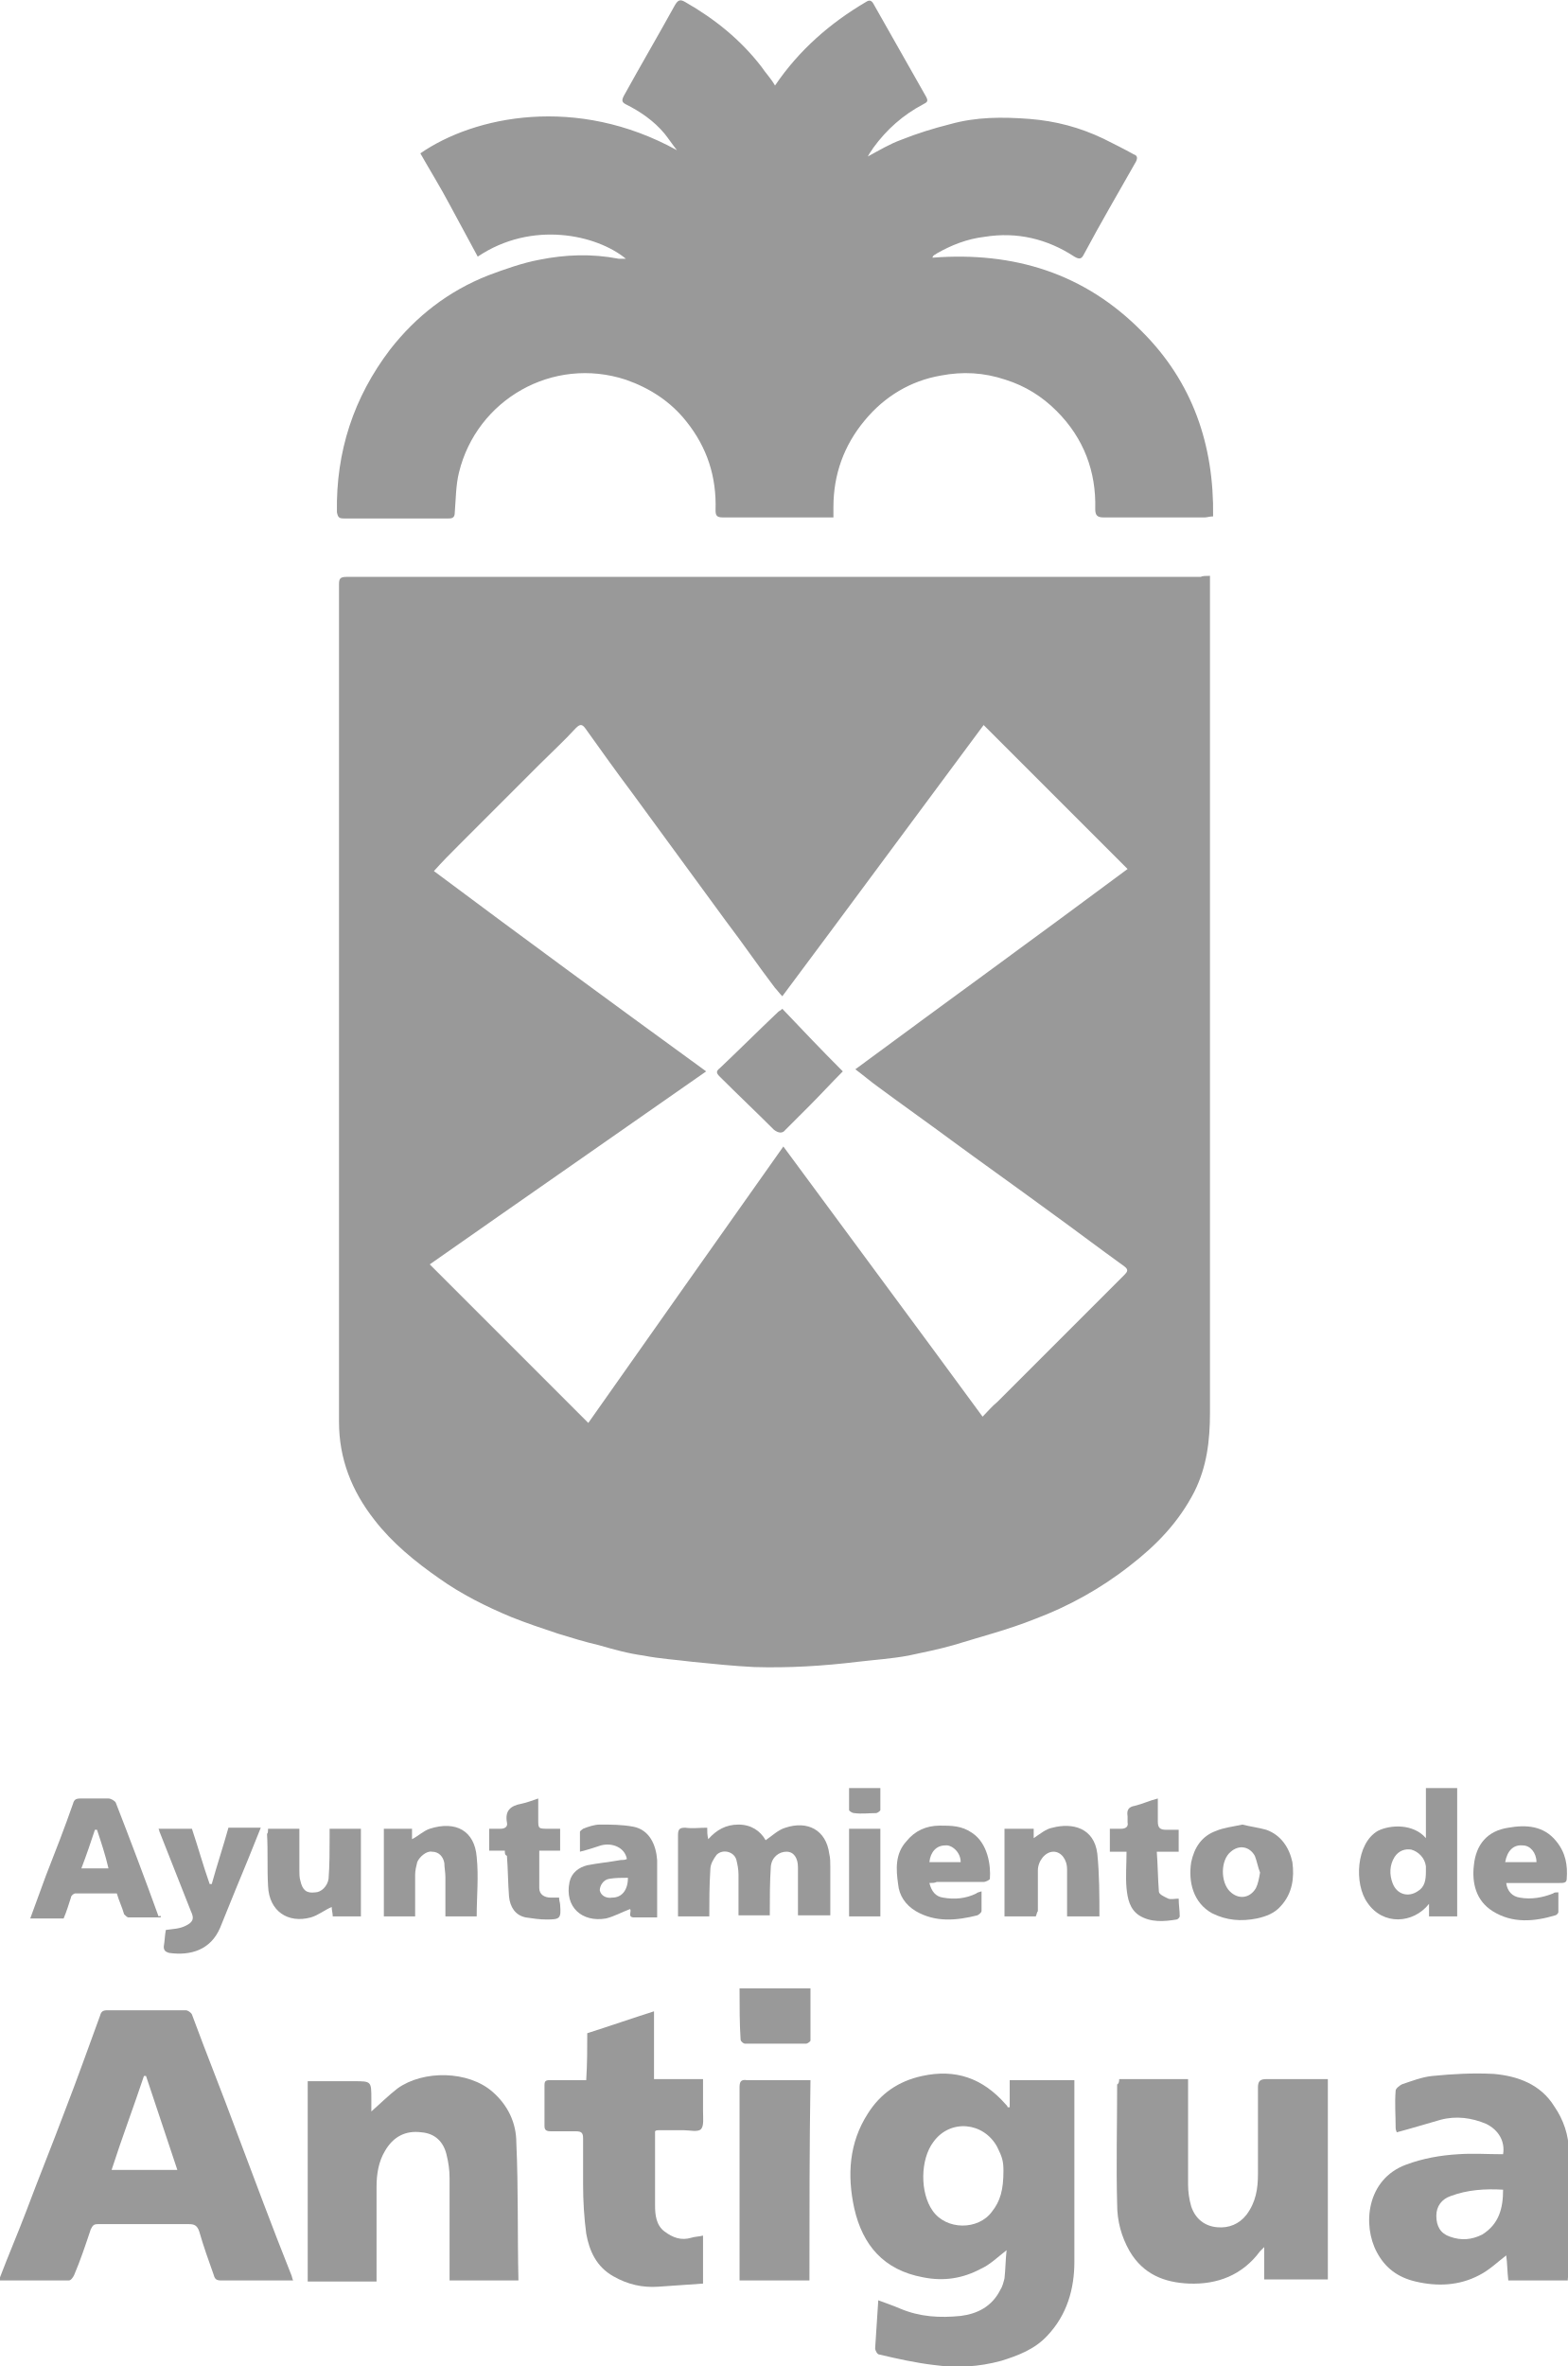
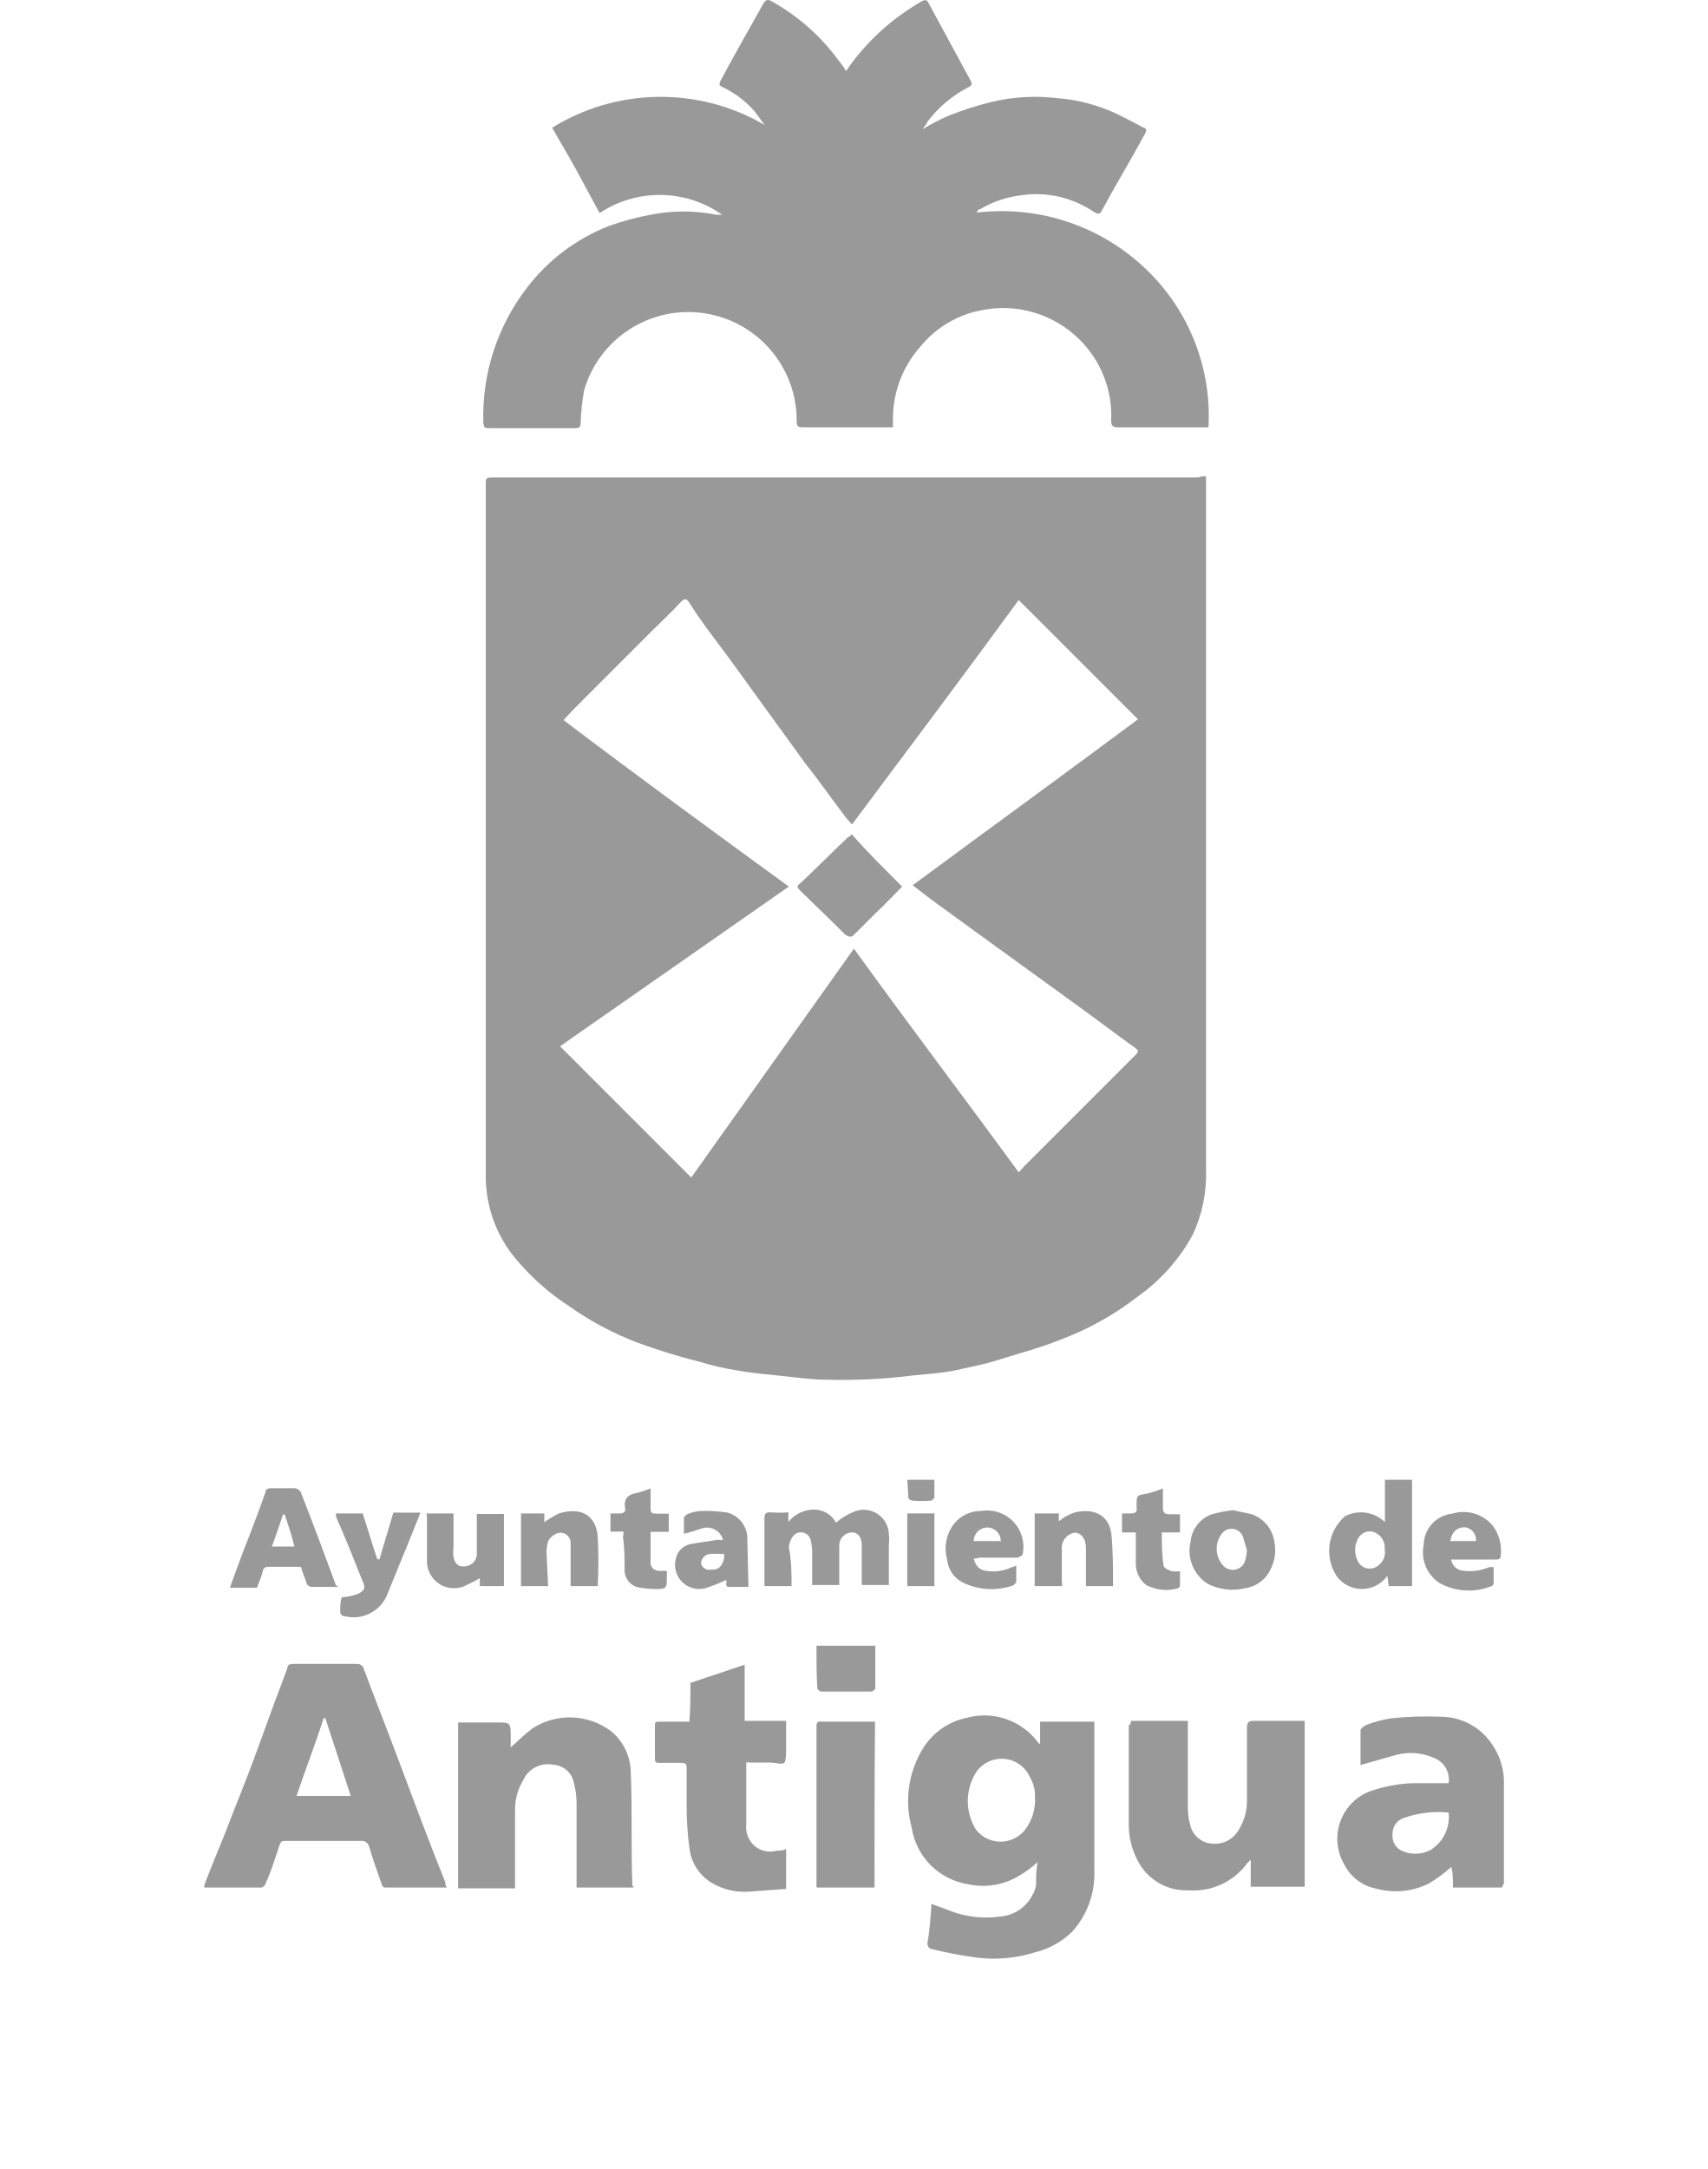
- <svg xmlns="http://www.w3.org/2000/svg" version="1.1" id="Layer_1" x="0px" y="0px" viewBox="0 0 150.3 226.8" style="enable-background:new 0 0 150.3 226.8;" xml:space="preserve">
-   <style type="text/css">
- 	.st0{fill:#999999;}
- </style>
-   <g>
-     <path class="st0" d="M0,218.3c0.8-2.1,1.7-4.2,2.5-6.3c1.2-3.2,2.5-6.4,3.7-9.6c1.2-3.1,2.3-6.2,3.4-9.2c0.1-0.4,0.3-0.5,0.7-0.5   c2.5,0,5,0,7.5,0c0.2,0,0.5,0.2,0.6,0.4c1.4,3.8,2.9,7.5,4.3,11.3c1.7,4.5,3.4,9.1,5.2,13.6c0.1,0.2,0.1,0.4,0.2,0.6   c-0.9,0-1.6,0-2.4,0c-1.5,0-3,0-4.5,0c-0.4,0-0.6-0.1-0.7-0.5c-0.5-1.4-1-2.8-1.4-4.2c-0.2-0.6-0.5-0.7-1-0.7c-1.5,0-3,0-4.5,0   c-1.4,0-2.8,0-4.2,0c-0.4,0-0.5,0.1-0.7,0.5c-0.5,1.5-1,3-1.6,4.4c-0.1,0.2-0.3,0.5-0.5,0.5c-2.2,0-4.4,0-6.6,0   C0,218.5,0,218.4,0,218.3z M14,199c-0.1,0-0.1,0-0.2,0c-1,3-2.1,5.9-3.1,9c2.1,0,4.1,0,6.3,0C16,205,15,202,14,199z" />
-     <path class="st0" d="M116,55.2c0,0.4,0,0.7,0,1c0,26.4,0,52.8,0,79.2c0,2.7-0.3,5.2-1.5,7.6c-1.5,2.9-3.6,5.1-6.2,7.1   c-2.8,2.2-5.9,3.9-9.1,5.1c-2.5,1-5.2,1.7-7.8,2.5c-1.4,0.4-2.9,0.7-4.3,1c-1.6,0.3-3.2,0.4-4.9,0.6c-3.3,0.4-6.6,0.6-9.9,0.5   c-2-0.1-3.9-0.3-5.9-0.5c-1.6-0.2-3.2-0.3-4.7-0.6c-1.5-0.2-2.9-0.6-4.3-1c-1.3-0.3-2.6-0.7-3.9-1.1c-1.5-0.5-3-1-4.5-1.6   c-2.4-1-4.8-2.2-6.9-3.7c-2.3-1.6-4.5-3.4-6.2-5.6c-2.2-2.8-3.4-5.9-3.4-9.4c0-19.7,0-39.5,0-59.2c0-6.4,0-12.8,0-19.2   c0-0.6,0-1.3,0-1.9c0-0.5,0.1-0.7,0.7-0.7c8.2,0,16.3,0,24.5,0c19.1,0,38.3,0,57.4,0C115.3,55.2,115.6,55.2,116,55.2z M67.7,102.7   c-9,6.3-17.8,12.4-26.5,18.5c5.1,5.1,10.1,10.1,15.2,15.2c6.2-8.8,12.4-17.6,18.7-26.5c6.4,8.7,12.8,17.3,19.1,25.9   c0.5-0.5,0.9-1,1.4-1.4c4.1-4.1,8.1-8.1,12.2-12.2c0.3-0.3,0.4-0.5,0-0.8c-2.5-1.8-5-3.7-7.5-5.5c-3-2.2-6.1-4.4-9.1-6.6   c-2.3-1.7-4.7-3.4-7-5.1c-0.7-0.5-1.4-1.1-2.2-1.7c8.8-6.5,17.5-12.8,26.1-19.2c-4.6-4.6-9.2-9.2-13.8-13.8   c-6.4,8.6-12.8,17.3-19.3,26c-0.3-0.3-0.5-0.6-0.7-0.8c-1.6-2.1-3.1-4.3-4.7-6.4c-3-4.1-6-8.2-9-12.3c-1.5-2-3-4.1-4.5-6.2   c-0.3-0.4-0.5-0.4-0.9,0c-1.1,1.2-2.3,2.3-3.4,3.4c-2.6,2.6-5.3,5.3-7.9,7.9c-0.8,0.8-1.5,1.5-2.3,2.4   C50.3,90,58.9,96.3,67.7,102.7z" />
-     <path class="st0" d="M116.3,49.5c-0.3,0-0.6,0.1-0.8,0.1c-3.2,0-6.5,0-9.7,0c-0.6,0-0.8-0.2-0.8-0.8c0.1-3.6-1.1-6.8-3.7-9.4   c-1.4-1.4-3-2.4-4.9-3c-2.1-0.7-4.1-0.8-6.2-0.4c-2.9,0.5-5.4,2-7.3,4.3c-2,2.4-3,5.2-3,8.3c0,0.3,0,0.6,0,1c-0.6,0-1.1,0-1.6,0   c-3,0-6,0-9,0c-0.6,0-0.7-0.2-0.7-0.7c0.1-3.2-0.8-6-2.8-8.5c-1.5-1.9-3.5-3.2-5.8-4c-7-2.3-14.3,1.9-16,8.9   c-0.3,1.2-0.3,2.6-0.4,3.8c0,0.5-0.2,0.6-0.6,0.6c-3.3,0-6.6,0-10,0c-0.5,0-0.6-0.1-0.7-0.6c-0.1-5.8,1.6-11,5.1-15.6   c2.5-3.2,5.6-5.6,9.4-7.1c1.6-0.6,3.3-1.2,4.9-1.5c2.5-0.5,5-0.6,7.6-0.1c0.1,0,0.2,0,0.3,0s0.3,0,0.4,0c-2.8-2.3-9-3.7-14.2-0.2   c-0.9-1.7-1.8-3.3-2.7-5s-1.9-3.3-2.8-4.9c5.2-3.6,15-5.6,24.6-0.3c-0.4-0.5-0.8-1.1-1.2-1.6c-1-1.2-2.3-2.1-3.7-2.8   c-0.4-0.2-0.4-0.4-0.2-0.8c1.6-2.9,3.3-5.8,4.9-8.7c0.3-0.5,0.5-0.6,1-0.3C68.5,1.8,71,3.8,73,6.4c0.4,0.6,0.9,1.1,1.3,1.8   c2.3-3.4,5.3-6,8.7-8C83.3,0,83.5,0,83.7,0.3c1.7,3,3.4,6,5.1,9c0.2,0.4,0.1,0.5-0.3,0.7c-1.9,1-3.5,2.4-4.8,4.2   c-0.1,0.2-0.3,0.4-0.5,0.8c1.1-0.6,2.1-1.2,3.2-1.6c1.5-0.6,3.1-1.1,4.7-1.5c2.5-0.7,5-0.7,7.6-0.5c2.5,0.2,4.8,0.8,7.1,1.9   c1,0.5,2,1,2.9,1.5c0.3,0.1,0.4,0.3,0.2,0.7c-1.7,3-3.4,5.9-5,8.9c-0.2,0.4-0.4,0.5-0.9,0.2c-2.6-1.7-5.5-2.4-8.6-1.9   c-1.7,0.2-3.2,0.8-4.6,1.6c-0.1,0.1-0.2,0.1-0.3,0.2c0,0-0.1,0.1-0.1,0.2c7.8-0.6,14.6,1.5,20.1,7.1   C114.3,36.6,116.4,42.6,116.3,49.5z" />
-     <path class="st0" d="M84.2,220.5c0.8,0.3,1.4,0.5,2.1,0.8c1.9,0.8,3.8,0.9,5.8,0.7c1.6-0.2,3-0.9,3.8-2.5c0.2-0.3,0.3-0.7,0.4-1.1   c0.1-0.9,0.1-1.8,0.2-2.7c-0.9,0.7-1.6,1.4-2.5,1.8c-1.7,0.9-3.5,1.2-5.5,0.8c-3.8-0.7-5.8-3.1-6.6-6.6c-0.7-3.2-0.5-6.3,1.3-9.1   c1.2-1.9,2.9-3.1,5.2-3.6c3.2-0.7,5.8,0.2,8,2.7c0.1,0.1,0.2,0.2,0.2,0.3c0.1,0,0.1,0,0.2,0c0-0.9,0-1.7,0-2.6c2.2,0,4.1,0,6.2,0   c0,0.5,0,1,0,1.4c0,5.3,0,10.7,0,16c0,2.6-0.7,5.1-2.6,7.1c-1.2,1.3-2.8,1.9-4.4,2.4c-2.2,0.6-4.3,0.7-6.5,0.4   c-1.7-0.2-3.5-0.6-5.2-1c-0.2,0-0.4-0.4-0.4-0.6C84,223.5,84.1,222.1,84.2,220.5z M96.2,208.1c0-0.9-0.1-1.3-0.6-2.3   c-1.3-2.4-4.5-2.7-6.1-0.5c-1.3,1.7-1.3,4.9-0.1,6.6c1.3,1.9,4.4,1.9,5.7,0.1C95.9,211,96.2,209.9,96.2,208.1z" />
-     <path class="st0" d="M49.7,218.6c-2.2,0-4.4,0-6.6,0c0-0.6,0-1.1,0-1.6c0-2.7,0-5.4,0-8.2c0-0.8-0.1-1.5-0.3-2.3   c-0.3-1.2-1.1-2-2.4-2.1c-1.5-0.2-2.7,0.4-3.5,1.8c-0.6,1-0.8,2.2-0.8,3.4c0,2.8,0,5.6,0,8.4c0,0.2,0,0.4,0,0.7c-2.2,0-4.4,0-6.6,0   c0-6.4,0-12.8,0-19.2c1.5,0,2.9,0,4.4,0c1.7,0,1.7,0,1.7,1.7c0,0.4,0,0.8,0,1.2c0.8-0.7,1.6-1.5,2.5-2.2c2.5-1.8,6.8-1.7,9.1,0.3   c1.5,1.3,2.3,3,2.3,4.9c0.2,4.4,0.1,8.7,0.2,13.1C49.7,218.4,49.7,218.4,49.7,218.6z" />
-     <path class="st0" d="M107.3,199.3c2.2,0,4.4,0,6.6,0c0,0.2,0,0.5,0,0.7c0,3.1,0,6.2,0,9.4c0,0.7,0.1,1.4,0.3,2.1   c0.4,1.2,1.3,1.9,2.5,2c1.1,0.1,2.1-0.3,2.8-1.2c0.9-1.2,1.1-2.5,1.1-3.9c0-2.8,0-5.5,0-8.3c0-0.6,0.2-0.8,0.8-0.8   c1.8,0,3.5,0,5.3,0c0.2,0,0.4,0,0.6,0c0,6.4,0,12.8,0,19.2c-2,0-4,0-6.1,0c0-1,0-2,0-3.1c-0.2,0.2-0.3,0.3-0.4,0.4   c-1.7,2.3-4.1,3.2-6.8,3.1c-2.4-0.1-4.4-0.9-5.7-3.1c-0.8-1.4-1.2-2.9-1.2-4.5c-0.1-3.8,0-7.6,0-11.5   C107.2,199.8,107.3,199.6,107.3,199.3z" />
-     <path class="st0" d="M150.3,218.6c-1.9,0-3.8,0-5.7,0c-0.1-0.9-0.1-1.7-0.2-2.4c-0.8,0.6-1.6,1.4-2.6,1.9c-1.9,1-4,1.1-6.1,0.6   c-1.7-0.4-2.9-1.3-3.7-2.8c-1.4-2.6-1-7,2.8-8.4c1.6-0.6,3.3-0.9,5-1c1.4-0.1,2.8,0,4.3,0c0.2-1.2-0.4-2.3-1.6-2.9   c-1.4-0.6-2.9-0.8-4.4-0.4c-1.4,0.4-2.7,0.8-4.2,1.2c0-0.1-0.1-0.2-0.1-0.4c0-1.2-0.1-2.4,0-3.6c0-0.2,0.4-0.5,0.6-0.6   c0.9-0.3,1.9-0.7,2.9-0.8c2-0.2,3.9-0.3,5.9-0.2c2.3,0.2,4.5,1,5.8,3.1c0.9,1.3,1.4,2.8,1.4,4.3c0.1,4,0,7.9,0,11.9   C150.3,218.3,150.3,218.4,150.3,218.6z M144.1,209.9c-1.7-0.1-3.4,0-5,0.6c-0.9,0.3-1.4,1-1.4,1.9c0,1,0.4,1.7,1.3,2   c1.1,0.4,2.1,0.3,3.1-0.2C143.7,213.2,144.1,211.7,144.1,209.9z" />
-     <path class="st0" d="M56.3,194.9c2.2-0.7,4.2-1.4,6.4-2.1c0,2.2,0,4.3,0,6.5c1.6,0,3.1,0,4.7,0c0,1.1,0,2.1,0,3.1   c0,0.6,0.1,1.4-0.2,1.7c-0.3,0.3-1.1,0.1-1.6,0.1c-0.8,0-1.7,0-2.5,0c-0.1,0-0.2,0-0.3,0.1c0,0.2,0,0.5,0,0.7c0,2.1,0,4.3,0,6.4   c0,0.9,0.1,1.9,0.9,2.5c0.8,0.6,1.6,0.9,2.6,0.6c0.3-0.1,0.7-0.1,1.1-0.2c0,1.5,0,2.9,0,4.6c-1.4,0.1-2.8,0.2-4.3,0.3   c-1.5,0.1-2.9-0.2-4.3-1c-1.6-0.9-2.3-2.4-2.6-4.1c-0.2-1.5-0.3-3.1-0.3-4.7c0-1.5,0-2.9,0-4.4c0-0.5-0.1-0.7-0.7-0.7   c-0.8,0-1.6,0-2.4,0c-0.4,0-0.6-0.1-0.6-0.5c0-1.3,0-2.6,0-3.9c0-0.4,0.1-0.5,0.5-0.5c1.1,0,2.3,0,3.5,0   C56.3,197.8,56.3,196.4,56.3,194.9z" />
-     <path class="st0" d="M77.6,218.6c-2.2,0-4.4,0-6.7,0c0-0.5,0-0.9,0-1.3c0-5.7,0-11.5,0-17.2c0-0.5,0.1-0.8,0.7-0.7c2,0,4,0,6.1,0   C77.6,205.7,77.6,212.1,77.6,218.6z" />
-     <path class="st0" d="M68,183.7c-1,0-2,0-3,0c0-0.2,0-0.3,0-0.4c0-2.5,0-4.9,0-7.4c0-0.6,0.2-0.7,0.7-0.7c0.7,0.1,1.3,0,2.1,0   c0,0.4,0,0.7,0.1,1.1c0.8-0.9,1.7-1.4,2.9-1.4c1.2,0,2.1,0.6,2.6,1.5c0.6-0.4,1.2-1,1.9-1.2c2.1-0.7,3.9,0.2,4.2,2.5   c0.1,0.4,0.1,0.8,0.1,1.2c0,1.6,0,3.1,0,4.7c-1,0-2,0-3.1,0c0-1.3,0-2.6,0-3.8c0-0.3,0-0.5,0-0.8c0-0.9-0.4-1.5-1.1-1.5   s-1.4,0.5-1.5,1.4c-0.1,1.5-0.1,3-0.1,4.5c0,0,0,0.1,0,0.2c-1,0-2,0-3,0c0-1.3,0-2.6,0-3.9c0-0.5-0.1-1-0.2-1.4   c-0.2-0.8-1.3-1.1-1.9-0.5c-0.3,0.4-0.6,0.9-0.6,1.4C68,180.8,68,182.2,68,183.7z" />
-     <path class="st0" d="M15.4,183.8c-1,0-2,0-3.1,0c-0.1,0-0.3-0.2-0.4-0.3c-0.2-0.7-0.5-1.3-0.7-2c-1.3,0-2.7,0-4,0   c-0.1,0-0.4,0.2-0.4,0.4c-0.2,0.6-0.4,1.3-0.7,2c-1,0-2.1,0-3.2,0c0.5-1.4,1-2.7,1.5-4.1c0.9-2.3,1.8-4.6,2.6-6.9   c0.1-0.4,0.3-0.5,0.7-0.5c0.9,0,1.8,0,2.7,0c0.2,0,0.6,0.2,0.7,0.4c1.4,3.6,2.8,7.3,4.1,10.9C15.5,183.6,15.4,183.7,15.4,183.8z    M9.3,175.4c-0.1,0-0.1,0-0.2,0c-0.4,1.2-0.8,2.4-1.3,3.7c0.9,0,1.7,0,2.6,0C10.1,177.8,9.7,176.6,9.3,175.4z" />
-     <path class="st0" d="M137,182.5c-1.5,1.9-4.4,2.1-5.9-0.1c-1.3-1.8-1.1-5.7,1-6.9c1.2-0.6,3.4-0.7,4.6,0.7c0-1.7,0-3.2,0-4.8   c1.1,0,2,0,3,0c0,4.1,0,8.2,0,12.3c-0.9,0-1.7,0-2.7,0C137,183.4,137,183,137,182.5z M136.7,179.4c0-0.1,0-0.3,0-0.5   c-0.1-0.8-0.7-1.4-1.4-1.6c-0.6-0.1-1.2,0.1-1.6,0.7c-0.5,0.8-0.5,1.7-0.2,2.5c0.4,1.1,1.5,1.4,2.4,0.8   C136.6,180.9,136.7,180.2,136.7,179.4z" />
-     <path class="st0" d="M119.1,174.9c0.8,0.2,1.6,0.3,2.3,0.5c1.4,0.5,2.2,1.7,2.5,3.1c0.2,1.5,0,3-1.1,4.2c-0.6,0.7-1.4,1-2.3,1.2   c-1.5,0.3-2.9,0.2-4.3-0.5c-1.8-1-2.3-3-2-4.9c0.3-1.4,1-2.5,2.4-3C117.3,175.2,118.2,175.1,119.1,174.9z M120.8,179.5   c-0.2-0.5-0.3-1.1-0.5-1.6c-0.5-0.9-1.5-1.1-2.3-0.4c-1,0.8-1,2.9-0.1,3.8c0.8,0.8,1.9,0.7,2.5-0.3   C120.6,180.6,120.7,180.1,120.8,179.5z" />
-     <path class="st0" d="M15.2,175.3c1.1,0,2.1,0,3.2,0c0.6,1.8,1.1,3.6,1.7,5.3c0.1,0,0.1,0,0.2,0c0.5-1.8,1.1-3.6,1.6-5.4   c1,0,2,0,3.1,0c-0.8,2-1.6,4-2.4,5.9c-0.5,1.2-1,2.5-1.5,3.7c-0.9,2.1-2.8,2.7-4.9,2.4c-0.3-0.1-0.5-0.2-0.5-0.6   c0.1-0.6,0.1-1.1,0.2-1.6c0.7-0.1,1.3-0.1,1.9-0.4c0.6-0.3,0.9-0.6,0.5-1.4c-1-2.5-2-5.1-3-7.6C15.3,175.7,15.3,175.5,15.2,175.3z" />
-     <path class="st0" d="M25.7,175.3c1,0,2,0,3,0c0,1.3,0,2.6,0,4c0,0.3,0,0.7,0.1,1c0.2,0.9,0.6,1.2,1.4,1.1c0.6,0,1.2-0.6,1.3-1.3   c0.1-1.3,0.1-2.7,0.1-4c0-0.2,0-0.5,0-0.8c1,0,2,0,3,0c0,2.8,0,5.6,0,8.4c-0.9,0-1.8,0-2.7,0c0-0.3-0.1-0.6-0.1-0.9   c-0.7,0.3-1.3,0.8-2,1c-2.2,0.6-4-0.6-4.1-3c-0.1-1.7,0-3.3-0.1-5C25.7,175.7,25.7,175.5,25.7,175.3z" />
-     <path class="st0" d="M99.3,183.7c-1,0-2,0-3,0c0-2.8,0-5.6,0-8.4c0.9,0,1.8,0,2.8,0c0,0.4,0,0.7,0,0.9c0.6-0.4,1.2-0.9,1.8-1   c1.9-0.5,4,0,4.3,2.5c0.2,2,0.2,4,0.2,6c-1.1,0-2.1,0-3.1,0c0-0.9,0-1.8,0-2.7c0-0.6,0-1.2,0-1.8c0-1-0.6-1.7-1.3-1.7   c-0.8,0-1.5,0.9-1.5,1.8c0,1.3,0,2.6,0,3.9C99.4,183.3,99.4,183.5,99.3,183.7z" />
-     <path class="st0" d="M39.8,183.7c-1,0-2,0-3,0c0-2.8,0-5.6,0-8.4c0.9,0,1.8,0,2.7,0c0,0.4,0,0.7,0,1c0.6-0.3,1.1-0.8,1.7-1   c2.5-0.8,4.3,0.2,4.5,2.7c0.2,1.9,0,3.8,0,5.7c-1,0-1.9,0-3,0c0-1.3,0-2.5,0-3.8c0-0.4-0.1-0.9-0.1-1.3c-0.1-0.6-0.5-1.1-1.2-1.1   c-0.5-0.1-1.2,0.5-1.4,1c-0.1,0.4-0.2,0.8-0.2,1.2C39.8,181,39.8,182.4,39.8,183.7z" />
-     <path class="st0" d="M144.4,180.5c0.1,0.8,0.6,1.3,1.3,1.4c1.1,0.2,2.2,0,3.2-0.4c0.1-0.1,0.2-0.1,0.5-0.1c0,0.7,0,1.3,0,1.9   c0,0.1-0.2,0.3-0.3,0.3c-2,0.6-4.1,0.8-6-0.4c-1.6-1-2-2.7-1.8-4.4c0.2-2,1.3-3.3,3.3-3.6c1.7-0.3,3.4-0.2,4.6,1.3   c0.9,1.1,1.1,2.3,1,3.6c0,0.4-0.3,0.4-0.7,0.4c-1.6,0-3.2,0-4.8,0C144.7,180.5,144.5,180.5,144.4,180.5z M147.3,178.5   c0-0.9-0.6-1.6-1.3-1.6c-0.9-0.1-1.5,0.5-1.7,1.6C145.3,178.5,146.3,178.5,147.3,178.5z" />
-     <path class="st0" d="M89.1,180.5c0.2,0.8,0.6,1.3,1.3,1.4c1.1,0.2,2.2,0.1,3.2-0.4c0.1-0.1,0.2-0.1,0.5-0.2c0,0.7,0,1.3,0,1.9   c0,0.1-0.2,0.3-0.4,0.4c-2,0.5-4,0.7-5.9-0.4c-1-0.6-1.6-1.5-1.7-2.6c-0.2-1.4-0.3-2.9,0.8-4.1c0.8-1,1.9-1.5,3.2-1.5   c1.1,0,2.1,0,3.1,0.7c1.5,1,1.8,3.1,1.7,4.4c0,0.1-0.4,0.3-0.6,0.3c-1.5,0-3,0-4.5,0C89.6,180.5,89.4,180.5,89.1,180.5z    M92.1,178.5c0-1-0.9-1.7-1.5-1.6c-0.8,0-1.4,0.6-1.5,1.6C90.1,178.5,91.1,178.5,92.1,178.5z" />
-     <path class="st0" d="M63,183.8c-0.7,0-1.5,0-2.2,0s-0.2-0.6-0.4-0.8c-0.8,0.3-1.5,0.7-2.3,0.9c-2.3,0.4-4-1.1-3.5-3.5   c0.2-0.9,0.9-1.4,1.7-1.6c1-0.2,2.1-0.3,3.2-0.5c0.2,0,0.4,0,0.6-0.1c-0.2-1.1-1.4-1.6-2.5-1.3c-0.6,0.2-1.2,0.4-2,0.6   c0-0.7,0-1.3,0-1.9c0-0.1,0.2-0.2,0.3-0.3c0.5-0.2,1.1-0.4,1.6-0.4c1.1,0,2.1,0,3.2,0.2c1.6,0.3,2.2,1.8,2.3,3.2   C63,180.2,63,181.9,63,183.8z M60.2,180c-0.6,0-1.2,0-1.8,0.1s-0.9,0.7-0.9,1.1c0.1,0.5,0.6,0.8,1.2,0.7   C59.6,181.9,60.2,181.2,60.2,180z" />
-     <path class="st0" d="M48.4,177.4c-0.5,0-1,0-1.5,0c0-0.7,0-1.4,0-2.1c0.4,0,0.8,0,1.1,0c0.4,0,0.7-0.2,0.6-0.6   c-0.2-1.1,0.3-1.6,1.4-1.8c0.5-0.1,1-0.3,1.6-0.5c0,0.8,0,1.4,0,2c0,0.9,0,0.9,1,0.9c0.3,0,0.7,0,1.1,0c0,0.7,0,1.4,0,2.1   c-0.7,0-1.3,0-2,0c0,1.2,0,2.4,0,3.6c0,0.6,0.5,0.9,1.1,0.9c0.3,0,0.5,0,0.8,0c0,0.3,0.1,0.5,0.1,0.7c0.1,1.3,0,1.4-1.3,1.4   c-0.7,0-1.3-0.1-2-0.2c-1-0.2-1.5-1-1.6-2c-0.1-1.3-0.1-2.6-0.2-3.9C48.4,177.8,48.4,177.7,48.4,177.4z" />
-     <path class="st0" d="M111,172.4c0,0.8,0,1.5,0,2.2c0,0.6,0.2,0.8,0.8,0.8c0.4,0,0.8,0,1.2,0c0,0.7,0,1.4,0,2.1c-0.6,0-1.3,0-2.1,0   c0.1,1.3,0.1,2.5,0.2,3.8c0,0.3,0.5,0.5,0.9,0.7c0.3,0.1,0.6,0,1,0c0,0.6,0.1,1.1,0.1,1.7c0,0.1-0.2,0.3-0.3,0.3   c-1.2,0.2-2.5,0.3-3.6-0.4c-0.9-0.6-1.1-1.6-1.2-2.6c-0.1-1.1,0-2.3,0-3.5c-0.6,0-1,0-1.6,0c0-0.7,0-1.4,0-2.2c0.3,0,0.7,0,1.1,0   s0.7-0.2,0.6-0.6c0-0.2,0-0.4,0-0.6c-0.1-0.6,0.1-0.9,0.7-1C109.6,172.9,110.2,172.6,111,172.4z" />
-     <path class="st0" d="M70.9,190.6c2.3,0,4.5,0,6.8,0c0,1.7,0,3.4,0,5c0,0.1-0.3,0.3-0.4,0.3c-2,0-4,0-5.9,0c-0.1,0-0.4-0.2-0.4-0.4   C70.9,194,70.9,192.3,70.9,190.6z" />
-     <path class="st0" d="M81.4,183.7c0-2.8,0-5.6,0-8.4c1,0,1.9,0,3,0c0,2.8,0,5.6,0,8.4C83.4,183.7,82.4,183.7,81.4,183.7z" />
-     <path class="st0" d="M81.4,171.4c1.1,0,2,0,3,0c0,0.7,0,1.4,0,2.1c0,0.1-0.3,0.3-0.4,0.3c-0.7,0-1.4,0.1-2.1,0   c-0.2,0-0.5-0.2-0.5-0.3C81.4,172.8,81.4,172.1,81.4,171.4z" />
-     <path class="st0" d="M80.8,102.7c-1.1,1.1-2.1,2.2-3.1,3.2c-0.8,0.8-1.6,1.6-2.4,2.4c-0.3,0.4-0.7,0.3-1.1,0   c-1.7-1.7-3.5-3.4-5.2-5.1c-0.3-0.3-0.4-0.5,0-0.8c1.9-1.8,3.7-3.6,5.6-5.4c0.1-0.1,0.2-0.1,0.4-0.3   C76.9,98.7,78.8,100.7,80.8,102.7z" />
-   </g>
+ <svg xmlns="http://www.w3.org/2000/svg" id="Layer_1" data-name="Layer 1" viewBox="0 0 63 80">
+   <defs>
+     <style>.cls-1{fill:#999;}</style>
+   </defs>
+   <path class="cls-1" d="M7.54,69.52c.25-.67.54-1.34.8-2,.38-1,.8-2,1.18-3.06s.73-2,1.08-2.93c0-.13.1-.16.22-.16h2.39a.26.26,0,0,1,.19.13c.45,1.21.92,2.39,1.37,3.6.54,1.43,1.08,2.9,1.66,4.33,0,.06,0,.13.06.19h-2.2c-.13,0-.19,0-.22-.16-.16-.45-.32-.89-.45-1.34a.28.28,0,0,0-.32-.22H10.53c-.13,0-.16,0-.22.16-.16.48-.32,1-.51,1.4,0,.06-.1.16-.16.16H7.54ZM12,63.37h-.06c-.32,1-.67,1.88-1,2.87h2Z" />
+   <path class="cls-1" d="M44.49,17.57V43.12A5.23,5.23,0,0,1,44,45.54a6.73,6.73,0,0,1-2,2.26,10.88,10.88,0,0,1-2.9,1.62c-.8.32-1.66.54-2.48.8-.45.13-.92.22-1.37.32s-1,.13-1.56.19a20.92,20.92,0,0,1-3.15.16c-.64,0-1.24-.1-1.88-.16s-1-.1-1.5-.19a9.53,9.53,0,0,1-1.37-.32c-.41-.1-.83-.22-1.24-.35s-1-.32-1.43-.51A11.21,11.21,0,0,1,21,48.18a8.8,8.8,0,0,1-2-1.78,4.74,4.74,0,0,1-1.08-3V17.83c0-.16,0-.22.22-.22H44.2A.71.71,0,0,1,44.49,17.57ZM29.1,32.7l-8.44,5.89,4.84,4.84,6-8.44c2,2.77,4.08,5.51,6.08,8.25A5.89,5.89,0,0,1,38,42.8l3.89-3.89c.1-.1.13-.16,0-.25-.8-.57-1.59-1.18-2.39-1.75l-2.9-2.1-2.23-1.62c-.22-.16-.45-.35-.7-.54,2.8-2.07,5.57-4.08,8.31-6.12l-4.4-4.4c-2,2.74-4.08,5.51-6.15,8.28-.1-.1-.16-.19-.22-.25-.51-.67-1-1.37-1.5-2L26.84,24.2c-.48-.64-1-1.31-1.43-2-.1-.13-.16-.13-.29,0-.35.38-.73.73-1.08,1.08l-2.52,2.52c-.25.25-.48.48-.73.76C23.56,28.66,26.3,30.66,29.1,32.7Z" />
+   <path class="cls-1" d="M44.58,15.76c-.1,0-.19,0-.25,0H41.24c-.19,0-.25-.06-.25-.25a3.94,3.94,0,0,0-1.18-3,4,4,0,0,0-3.54-1.08,3.83,3.83,0,0,0-2.33,1.37,4,4,0,0,0-1,2.64v.32H29.61c-.19,0-.22-.06-.22-.22a4,4,0,0,0-7.84-1.15,7.81,7.81,0,0,0-.13,1.21c0,.16-.06.19-.19.19H18.05c-.16,0-.19,0-.22-.19a7.76,7.76,0,0,1,1.62-5,7,7,0,0,1,3-2.26A9.73,9.73,0,0,1,24,7.92a6.19,6.19,0,0,1,2.42,0h.22a4,4,0,0,0-4.52-.06c-.29-.54-.57-1.05-.86-1.59s-.61-1.05-.89-1.56a7.61,7.61,0,0,1,7.84-.1c-.13-.16-.25-.35-.38-.51a3.61,3.61,0,0,0-1.18-.89c-.13-.06-.13-.13-.06-.25C27.1,2,27.64,1.07,28.15.15c.1-.16.16-.19.32-.1a7.68,7.68,0,0,1,2.33,2c.13.19.29.35.41.57A8.46,8.46,0,0,1,34,.05c.1-.06.16-.06.22,0L35.82,3c.06.13,0,.16-.1.22A4.39,4.39,0,0,0,34.2,4.51c0,.06-.1.13-.16.25a7.6,7.6,0,0,1,1-.51,11.71,11.71,0,0,1,1.5-.48A6.86,6.86,0,0,1,39,3.62a6.28,6.28,0,0,1,2.26.61c.32.16.64.32.92.48.1,0,.13.1.06.22-.54,1-1.08,1.88-1.59,2.83-.06.13-.13.16-.29.06a3.79,3.79,0,0,0-2.74-.61,3.82,3.82,0,0,0-1.47.51s-.06,0-.1.06a.11.11,0,0,0,0,.06,7.69,7.69,0,0,1,6.4,2.26A7.48,7.48,0,0,1,44.58,15.76Z" />
+   <path class="cls-1" d="M34.36,70.22c.25.1.45.16.67.25a3.67,3.67,0,0,0,1.85.22,1.46,1.46,0,0,0,1.21-.8,1.14,1.14,0,0,0,.13-.35c0-.29,0-.57.06-.86a4.15,4.15,0,0,1-.8.57,2.55,2.55,0,0,1-1.75.25,2.5,2.5,0,0,1-2.1-2.1,3.7,3.7,0,0,1,.41-2.9,2.5,2.5,0,0,1,1.66-1.15,2.46,2.46,0,0,1,2.55.86s.06.06.06.1h.06V63.5h2V69a3.17,3.17,0,0,1-.83,2.26,3,3,0,0,1-1.4.76A5.07,5.07,0,0,1,36,72.2a15.17,15.17,0,0,1-1.66-.32c-.06,0-.13-.13-.13-.19C34.3,71.18,34.33,70.73,34.36,70.22Zm3.82-3.95a1.33,1.33,0,0,0-.19-.73A1.14,1.14,0,0,0,36,65.38a2,2,0,0,0,0,2.1,1.15,1.15,0,0,0,1.82,0A1.81,1.81,0,0,0,38.18,66.27Z" />
+   <path class="cls-1" d="M23.37,69.62h-2.1V66.49a2.89,2.89,0,0,0-.1-.73.82.82,0,0,0-.76-.67,1,1,0,0,0-1.11.57A2.09,2.09,0,0,0,19,66.75v2.9h-2.1V63.53h1.4c.54,0,.54,0,.54.54v.38c.25-.22.51-.48.8-.7a2.54,2.54,0,0,1,2.9.1,2,2,0,0,1,.73,1.56c.06,1.4,0,2.77.06,4.17C23.37,69.55,23.37,69.55,23.37,69.62Z" />
+   <path class="cls-1" d="M41.72,63.47h2.1v3.22a2.42,2.42,0,0,0,.1.67.88.88,0,0,0,.8.64,1,1,0,0,0,.89-.38A2,2,0,0,0,46,66.37V63.72c0-.19.06-.25.25-.25h1.88v6.12H46.14v-1l-.13.13a2.44,2.44,0,0,1-2.17,1,2,2,0,0,1-1.82-1,2.84,2.84,0,0,1-.38-1.43c0-1.21,0-2.42,0-3.66C41.69,63.63,41.72,63.56,41.72,63.47Z" />
+   <path class="cls-1" d="M55.41,69.62H53.6c0-.29,0-.54-.06-.76a5.55,5.55,0,0,1-.83.61,2.73,2.73,0,0,1-1.94.19,1.69,1.69,0,0,1-1.18-.89,1.88,1.88,0,0,1,.89-2.68,5.44,5.44,0,0,1,1.59-.32c.45,0,.89,0,1.37,0a.86.86,0,0,0-.51-.92,2.12,2.12,0,0,0-1.4-.13l-1.34.38s0-.06,0-.13c0-.38,0-.76,0-1.15,0-.06.13-.16.19-.19a4.39,4.39,0,0,1,.92-.25,12.36,12.36,0,0,1,1.88-.06,2.27,2.27,0,0,1,1.85,1,2.42,2.42,0,0,1,.45,1.37c0,1.27,0,2.52,0,3.79A.29.29,0,0,0,55.41,69.62Zm-2-2.77a3.85,3.85,0,0,0-1.59.19.61.61,0,0,0-.45.61.6.6,0,0,0,.41.64,1.19,1.19,0,0,0,1-.06A1.44,1.44,0,0,0,53.44,66.85Z" />
+   <path class="cls-1" d="M25.47,62.07l2-.67v2.07H29v1c0,.19,0,.45-.06.54s-.35,0-.51,0h-.8a.12.12,0,0,0-.1,0v2.26a.93.93,0,0,0,.29.8.88.88,0,0,0,.83.19c.1,0,.22,0,.35-.06v1.47l-1.37.1a2.35,2.35,0,0,1-1.37-.32,1.73,1.73,0,0,1-.83-1.31,11.44,11.44,0,0,1-.1-1.5v-1.4c0-.16,0-.22-.22-.22h-.76c-.13,0-.19,0-.19-.16V63.66c0-.13,0-.16.16-.16h1.11C25.47,63,25.47,62.55,25.47,62.07Z" />
+   <path class="cls-1" d="M32.26,69.62H30.12V63.72c0-.16,0-.25.22-.22h1.94C32.26,65.51,32.26,67.55,32.26,69.62Z" />
+   <path class="cls-1" d="M29.2,58.5h-1V56c0-.19.06-.22.22-.22a4.68,4.68,0,0,0,.67,0,1.31,1.31,0,0,0,0,.35,1.18,1.18,0,0,1,.92-.45.91.91,0,0,1,.83.48,2.42,2.42,0,0,1,.61-.38.93.93,0,0,1,1.34.8,1.55,1.55,0,0,1,0,.38v1.5h-1V57c0-.29-.13-.48-.35-.48a.48.48,0,0,0-.48.45c0,.48,0,1,0,1.43v.06h-1V57.23a1.88,1.88,0,0,0-.06-.45.37.37,0,0,0-.61-.16.8.8,0,0,0-.19.45C29.2,57.58,29.2,58,29.2,58.5Z" />
+   <path class="cls-1" d="M12.45,58.53h-1s-.1-.06-.13-.1c-.06-.22-.16-.41-.22-.64H9.83s-.13.06-.13.13-.13.41-.22.64h-1c.16-.45.32-.86.48-1.31.29-.73.57-1.47.83-2.2,0-.13.1-.16.22-.16h.86a.32.32,0,0,1,.22.13c.45,1.15.89,2.33,1.31,3.47C12.48,58.47,12.45,58.5,12.45,58.53ZM10.5,55.86h-.06c-.13.38-.25.76-.41,1.18h.83C10.76,56.62,10.63,56.24,10.5,55.86Z" />
+   <path class="cls-1" d="M51.18,58.12a1.15,1.15,0,0,1-1.88,0,1.7,1.7,0,0,1,.32-2.2,1.28,1.28,0,0,1,1.47.22V54.58h1V58.5h-.86Zm-.1-1V57a.62.62,0,0,0-.45-.51.49.49,0,0,0-.51.22.88.88,0,0,0-.06.8.49.49,0,0,0,.76.25A.61.61,0,0,0,51.08,57.13Z" />
+   <path class="cls-1" d="M45.48,55.7c.25.06.51.1.73.16a1.27,1.27,0,0,1,.8,1,1.58,1.58,0,0,1-.35,1.34,1.26,1.26,0,0,1-.73.38,2,2,0,0,1-1.37-.16,1.44,1.44,0,0,1-.64-1.56,1.19,1.19,0,0,1,.76-1A4.87,4.87,0,0,1,45.48,55.7ZM46,57.16c-.06-.16-.1-.35-.16-.51a.45.45,0,0,0-.73-.13.92.92,0,0,0,0,1.21.48.48,0,0,0,.8-.1A1.72,1.72,0,0,0,46,57.16Z" />
+   <path class="cls-1" d="M12.38,55.82h1c.19.57.35,1.15.54,1.69H14c.16-.57.35-1.15.51-1.72h1c-.25.64-.51,1.27-.76,1.88-.16.38-.32.8-.48,1.18a1.34,1.34,0,0,1-1.56.76c-.1,0-.16-.06-.16-.19s0-.35.06-.51a1.86,1.86,0,0,0,.61-.13c.19-.1.29-.19.16-.45-.32-.8-.64-1.62-1-2.42C12.41,56,12.41,55.89,12.38,55.82Z" />
+   <path class="cls-1" d="M15.73,55.82h1V57.1a1.08,1.08,0,0,0,0,.32c.06.29.19.38.45.35a.47.47,0,0,0,.41-.41c0-.41,0-.86,0-1.27v-.25h1V58.5H17.7c0-.1,0-.19,0-.29a5.94,5.94,0,0,1-.64.32,1,1,0,0,1-1.31-1c0-.54,0-1.05,0-1.59A.24.24,0,0,0,15.73,55.82Z" />
+   <path class="cls-1" d="M39.17,58.5h-1V55.82h.89v.29a1.73,1.73,0,0,1,.57-.32c.61-.16,1.27,0,1.37.8.06.64.06,1.27.06,1.91h-1V57.07c0-.32-.19-.54-.41-.54a.56.56,0,0,0-.48.57v1.24S39.2,58.44,39.17,58.5Z" />
+   <path class="cls-1" d="M20.22,58.5h-1V55.82h.86v.32a4.79,4.79,0,0,1,.54-.32c.8-.25,1.37.06,1.43.86a17.26,17.26,0,0,1,0,1.82h-1V57.29c0-.13,0-.29,0-.41a.38.38,0,0,0-.38-.35c-.16,0-.38.16-.45.32a1.6,1.6,0,0,0-.06.38Z" />
+   <path class="cls-1" d="M53.53,57.48a.48.48,0,0,0,.41.45,1.85,1.85,0,0,0,1-.13s.06,0,.16,0v.61a.14.14,0,0,1-.1.1,2.24,2.24,0,0,1-1.91-.13,1.36,1.36,0,0,1-.57-1.4,1.17,1.17,0,0,1,1.05-1.15,1.41,1.41,0,0,1,1.47.41,1.52,1.52,0,0,1,.32,1.15c0,.13-.1.13-.22.13H53.53Zm.92-.64a.47.47,0,0,0-.41-.51c-.29,0-.48.16-.54.51Z" />
+   <path class="cls-1" d="M35.92,57.48c.06.25.19.41.41.45a1.6,1.6,0,0,0,1-.13s.06,0,.16-.06v.61s-.06.1-.13.13a2.41,2.41,0,0,1-1.88-.13,1.06,1.06,0,0,1-.54-.83,1.49,1.49,0,0,1,.25-1.31,1.25,1.25,0,0,1,1-.48,1.34,1.34,0,0,1,1.53,1.62s-.13.1-.19.1H36.14A.47.47,0,0,1,35.92,57.48Zm1-.64a.48.48,0,1,0-1,0Z" />
+   <path class="cls-1" d="M27.61,58.53h-.7c-.22,0-.06-.19-.13-.25a7,7,0,0,1-.73.29.89.89,0,0,1-1.11-1.11.68.68,0,0,1,.54-.51c.32-.06.67-.1,1-.16a.4.4,0,0,0,.19,0,.61.61,0,0,0-.8-.41c-.19.06-.38.13-.64.19v-.61s.06-.06.1-.1a1.5,1.5,0,0,1,.51-.13,5.48,5.48,0,0,1,1,.06,1,1,0,0,1,.73,1Zm-.89-1.21a3.46,3.46,0,0,0-.57,0,.37.37,0,0,0-.29.35.31.31,0,0,0,.38.22C26.52,57.93,26.72,57.7,26.72,57.32Z" />
+   <path class="cls-1" d="M23,56.49h-.48v-.67h.35c.13,0,.22-.06.19-.19-.06-.35.1-.51.45-.57A4.54,4.54,0,0,0,24,54.9v.64c0,.29,0,.29.32.29h.35v.67H24v1.15c0,.19.16.29.35.29h.25c0,.1,0,.16,0,.22,0,.41,0,.45-.41.45a4.32,4.32,0,0,1-.64-.06.65.65,0,0,1-.51-.64c0-.41,0-.83-.06-1.24C23,56.62,23,56.59,23,56.49Z" />
+   <path class="cls-1" d="M42.9,54.9v.7c0,.19.06.25.25.25h.38v.67h-.67c0,.41,0,.8.06,1.21,0,.1.16.16.29.22a1.06,1.06,0,0,0,.32,0c0,.19,0,.35,0,.54a.14.14,0,0,1-.1.1,1.59,1.59,0,0,1-1.15-.13,1,1,0,0,1-.38-.83c0-.35,0-.73,0-1.11h-.51v-.7h.35c.13,0,.22-.06.19-.19v-.19c0-.19,0-.29.22-.32S42.64,55,42.9,54.9Z" />
+   <path class="cls-1" d="M30.12,60.7h2.17v1.59s-.1.1-.13.1H30.28s-.13-.06-.13-.13C30.12,61.78,30.12,61.24,30.12,60.7Z" />
+   <path class="cls-1" d="M33.47,58.5V55.82h1V58.5Z" />
+   <path class="cls-1" d="M33.47,54.58h1v.67s-.1.1-.13.1a4.69,4.69,0,0,1-.67,0c-.06,0-.16-.06-.16-.1Z" />
+   <path class="cls-1" d="M33.28,32.7c-.35.35-.67.7-1,1l-.76.76c-.1.13-.22.1-.35,0-.54-.54-1.11-1.08-1.66-1.62-.1-.1-.13-.16,0-.25.61-.57,1.18-1.15,1.78-1.72,0,0,.06,0,.13-.1C32,31.43,32.64,32.06,33.28,32.7Z" />
</svg>
